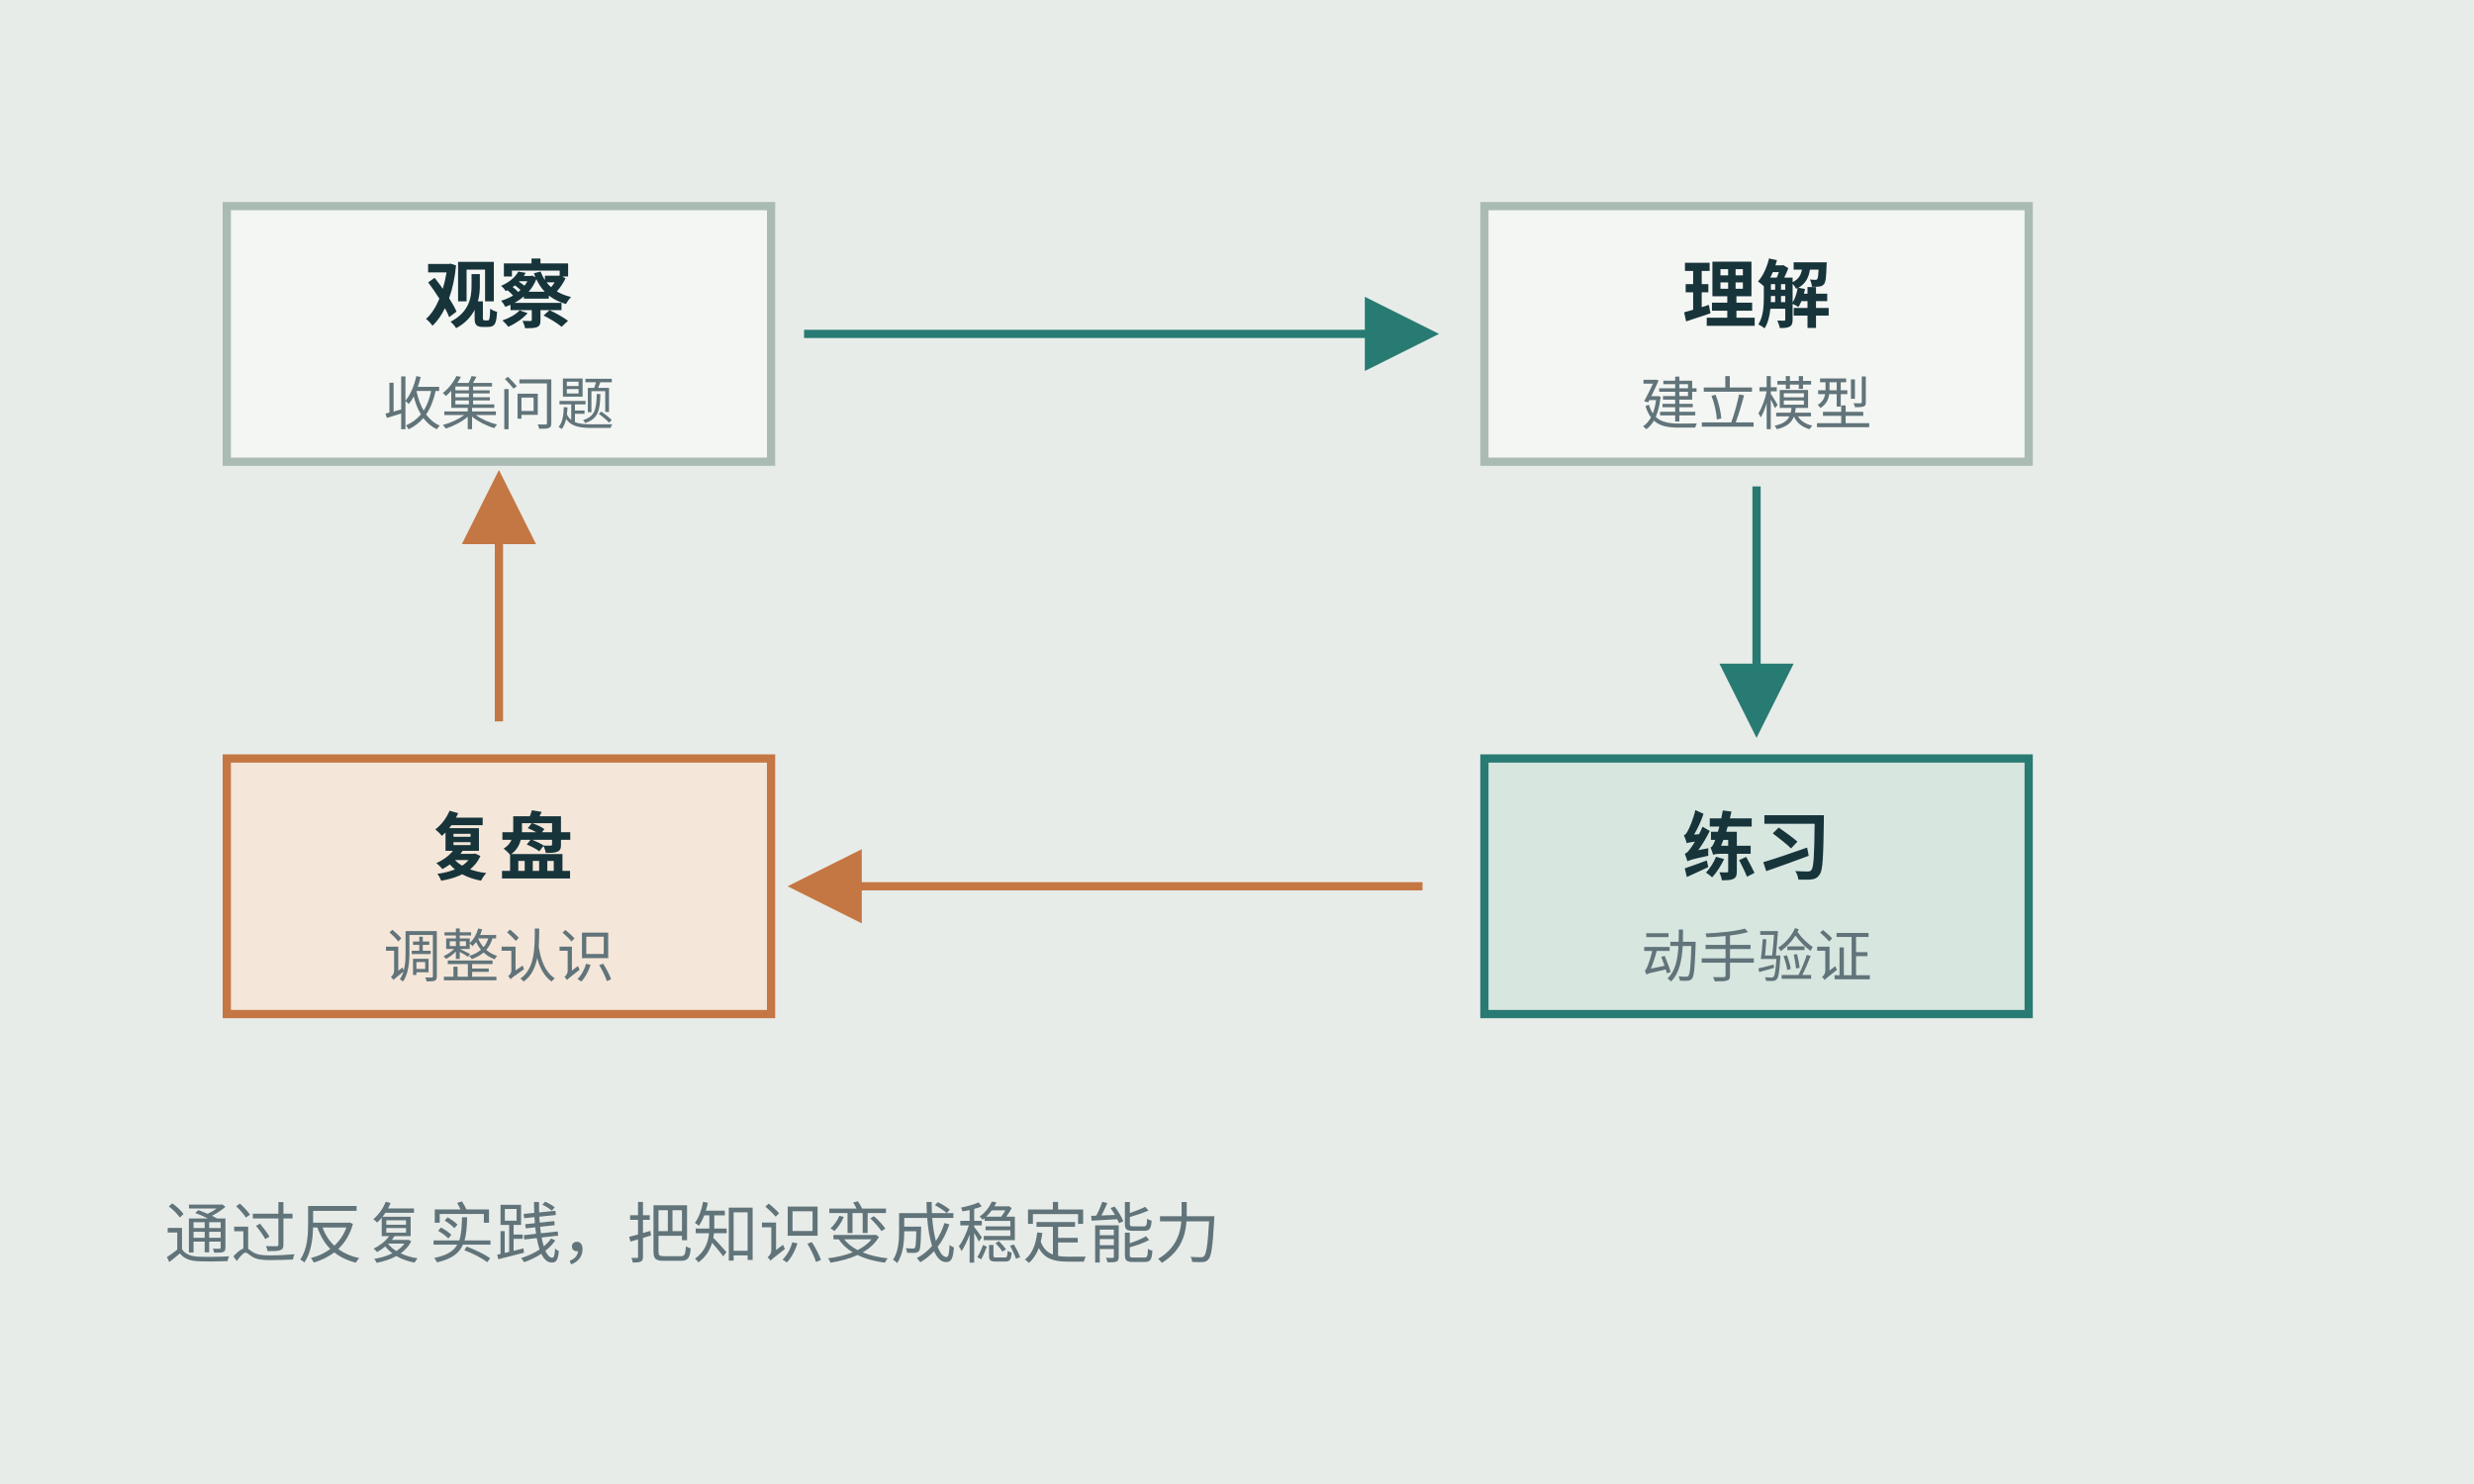
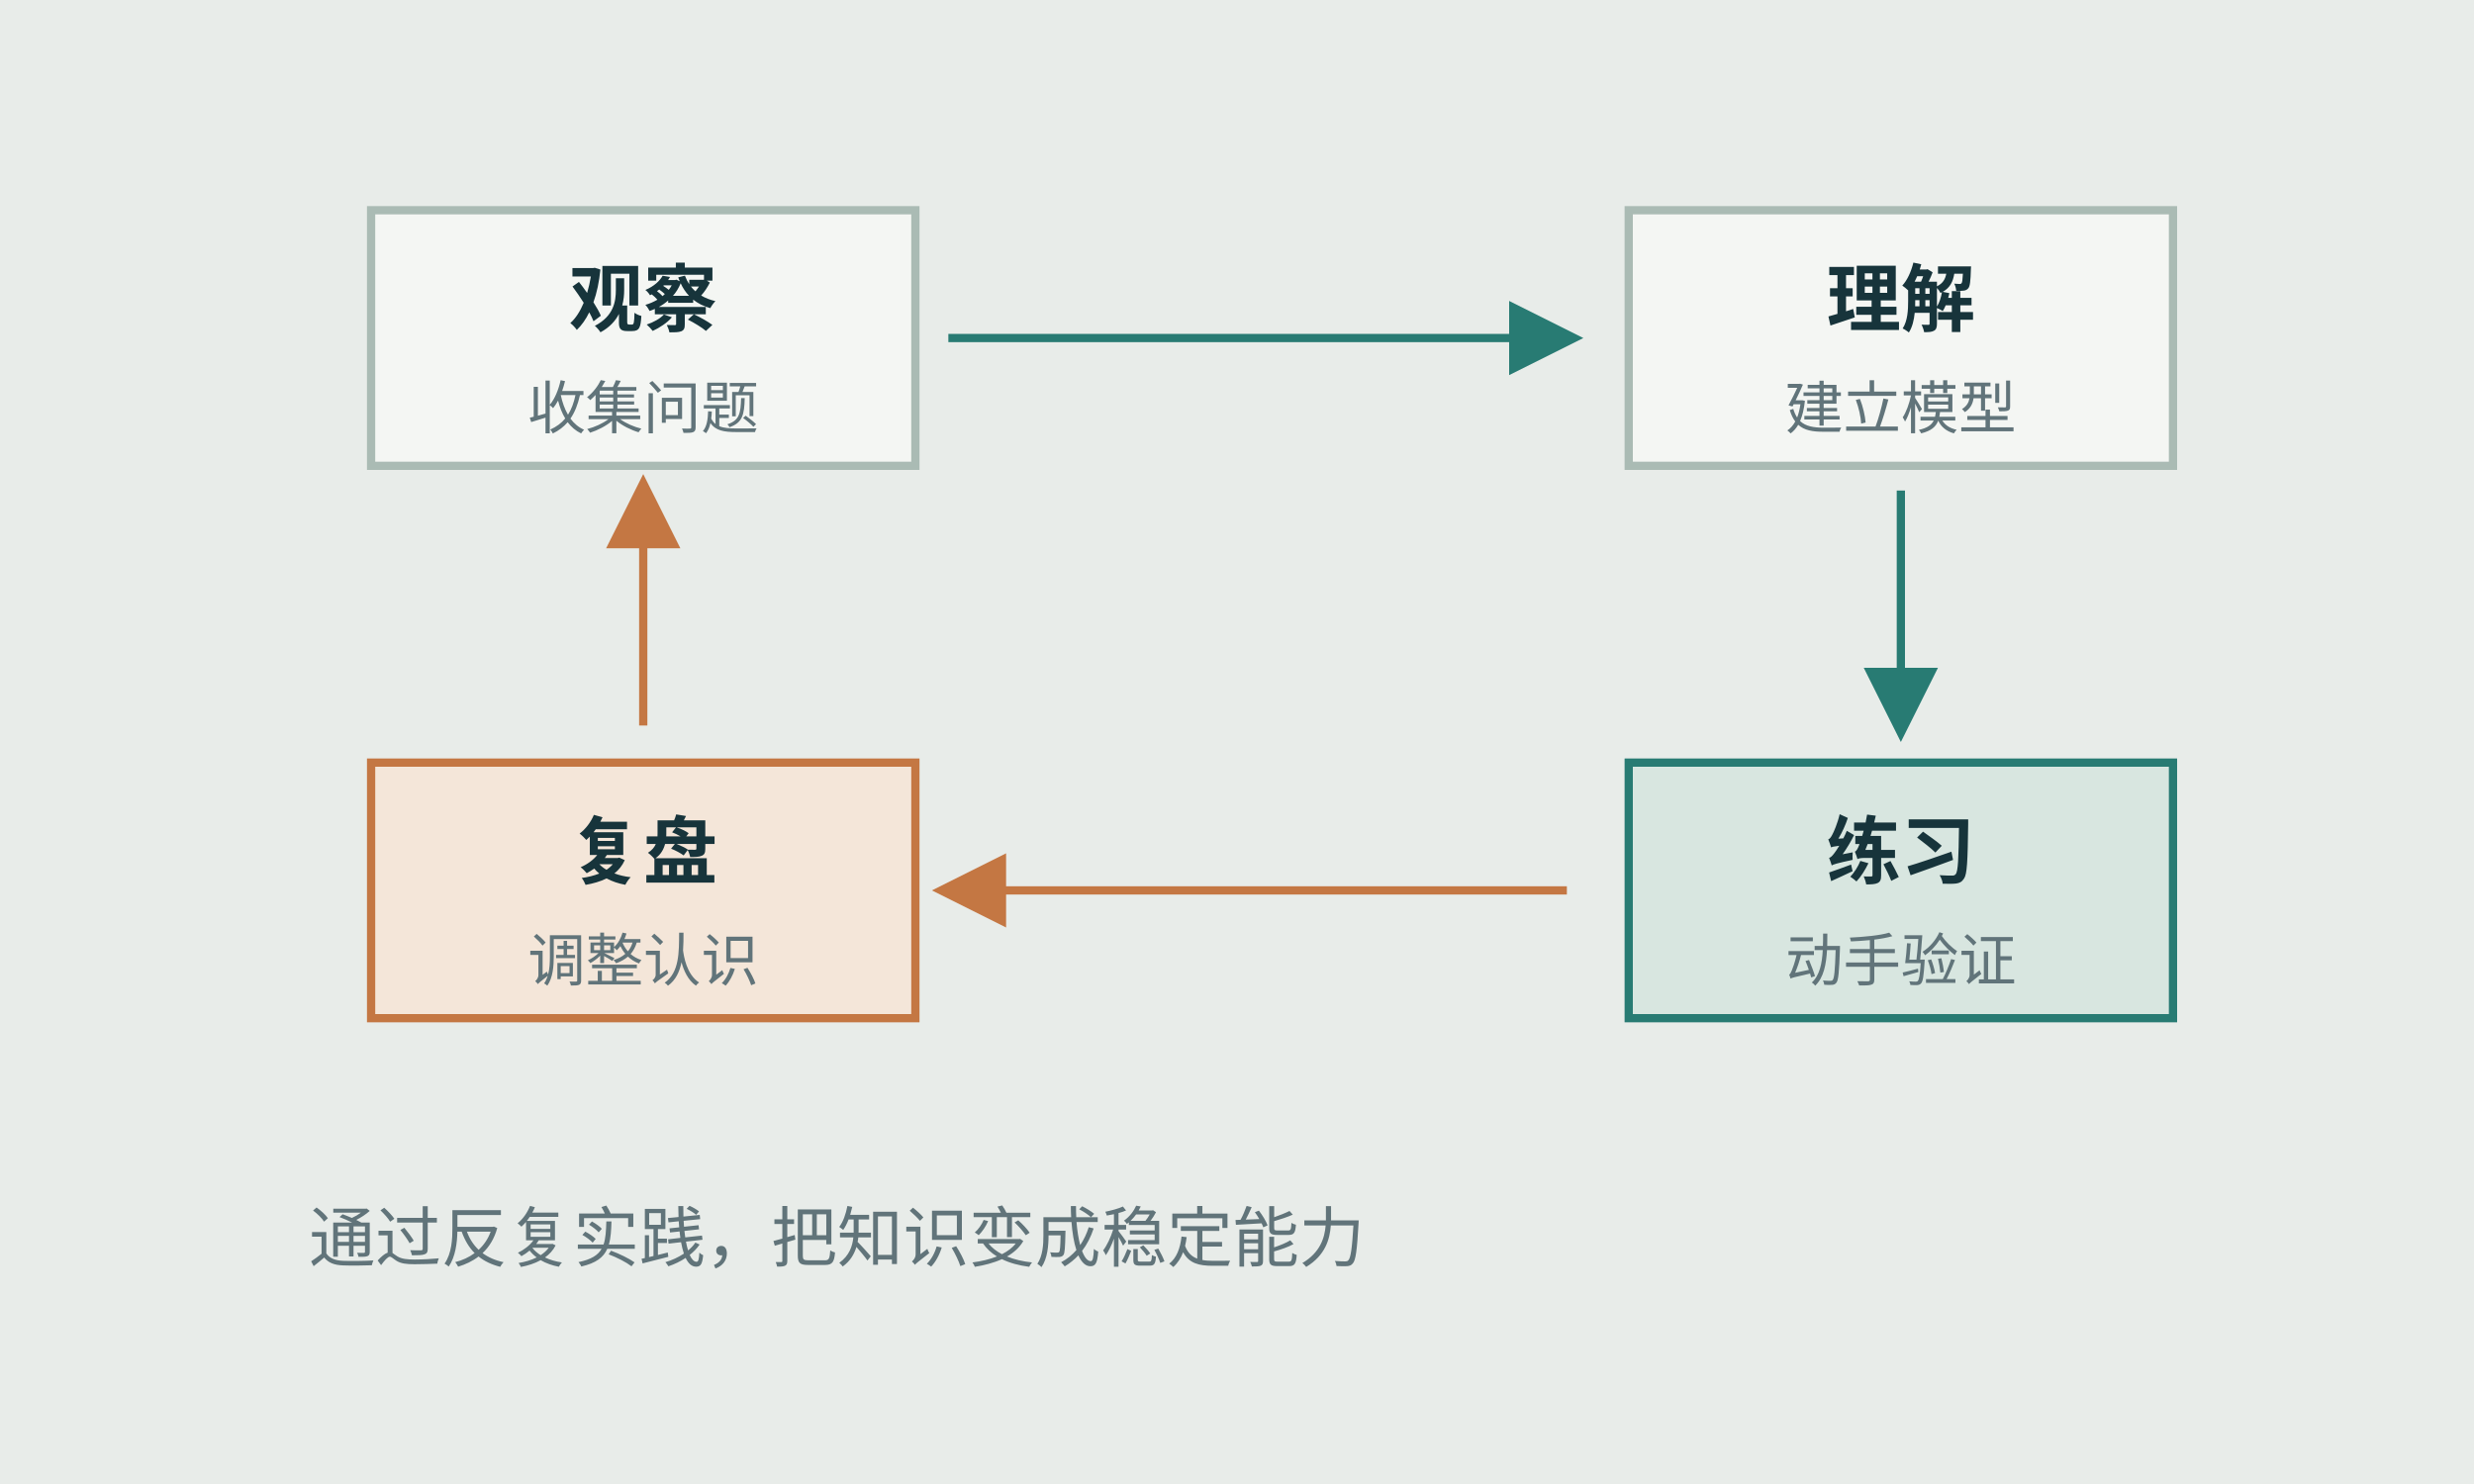
<svg xmlns="http://www.w3.org/2000/svg" width="600" height="360" viewBox="610 230 600 360" role="img" aria-labelledby="thumbnailTitle">
  <defs>
    <pattern id="grid" width="40" height="40" patternUnits="userSpaceOnUse">
      <path d="M40 0H0V40" fill="none" stroke="#AEBDB7" stroke-width="1" opacity=".20" />
    </pattern>
    <marker id="tealArrow" markerWidth="9" markerHeight="9" refX="7" refY="4.5" orient="auto">
      <path d="M0 0L9 4.5L0 9Z" fill="#287B73" />
    </marker>
    <marker id="orangeArrow" markerWidth="9" markerHeight="9" refX="7" refY="4.5" orient="auto">
      <path d="M0 0L9 4.5L0 9Z" fill="#C47743" />
    </marker>
  </defs>
  <rect x="610" y="230" width="600" height="360" fill="#E8ECE9" />
-   <rect x="665" y="280" width="132" height="62" fill="#F4F6F3" stroke="#AABBB4" stroke-width="2" />
-   <text x="731.0" y="308.0" fill="#17343B" font-family="'Microsoft YaHei','Noto Sans SC',sans-serif" font-size="18" font-weight="650" text-anchor="middle">观察</text>
-   <text x="731.0" y="333.0" fill="#61747A" font-family="'Microsoft YaHei','Noto Sans SC',sans-serif" font-size="14" font-weight="500" text-anchor="middle">收集问题</text>
-   <rect x="970" y="280" width="132" height="62" fill="#F4F6F3" stroke="#AABBB4" stroke-width="2" />
-   <text x="1036.0" y="308.0" fill="#17343B" font-family="'Microsoft YaHei','Noto Sans SC',sans-serif" font-size="18" font-weight="650" text-anchor="middle">理解</text>
-   <text x="1036.0" y="333.0" fill="#61747A" font-family="'Microsoft YaHei','Noto Sans SC',sans-serif" font-size="14" font-weight="500" text-anchor="middle">建立模型</text>
-   <rect x="970" y="414" width="132" height="62" fill="#D8E6E0" stroke="#287B73" stroke-width="2" />
-   <text x="1036.0" y="442.0" fill="#17343B" font-family="'Microsoft YaHei','Noto Sans SC',sans-serif" font-size="18" font-weight="650" text-anchor="middle">练习</text>
-   <text x="1036.0" y="467.0" fill="#61747A" font-family="'Microsoft YaHei','Noto Sans SC',sans-serif" font-size="14" font-weight="500" text-anchor="middle">动手验证</text>
-   <rect x="665" y="414" width="132" height="62" fill="#F4E6D9" stroke="#C47743" stroke-width="2" />
-   <text x="731.0" y="442.0" fill="#17343B" font-family="'Microsoft YaHei','Noto Sans SC',sans-serif" font-size="18" font-weight="650" text-anchor="middle">复盘</text>
-   <text x="731.0" y="467.0" fill="#61747A" font-family="'Microsoft YaHei','Noto Sans SC',sans-serif" font-size="14" font-weight="500" text-anchor="middle">调整认识</text>
-   <path d="M805 311L955 311" fill="none" stroke="#287B73" stroke-width="2" marker-end="url(#tealArrow)" />
-   <path d="M1036 348L1036 405" fill="none" stroke="#287B73" stroke-width="2" marker-end="url(#tealArrow)" />
-   <path d="M955 445L805 445" fill="none" stroke="#C47743" stroke-width="2" marker-end="url(#orangeArrow)" />
-   <path d="M731 405L731 348" fill="none" stroke="#C47743" stroke-width="2" marker-end="url(#orangeArrow)" />
-   <text x="650" y="535" fill="#61747A" font-family="'Microsoft YaHei','Noto Sans SC',sans-serif" font-size="16" font-weight="500" text-anchor="start">通过反复实践，把知识变成稳定能力</text>
+   <g transform="translate(35 1)">
+     <rect x="665" y="280" width="132" height="62" fill="#F4F6F3" stroke="#AABBB4" stroke-width="2" />
+     <text x="731.0" y="308.0" fill="#17343B" font-family="'Microsoft YaHei','Noto Sans SC',sans-serif" font-size="18" font-weight="650" text-anchor="middle">观察</text>
+     <text x="731.0" y="333.0" fill="#61747A" font-family="'Microsoft YaHei','Noto Sans SC',sans-serif" font-size="14" font-weight="500" text-anchor="middle">收集问题</text>
+     <rect x="970" y="280" width="132" height="62" fill="#F4F6F3" stroke="#AABBB4" stroke-width="2" />
+     <text x="1036.0" y="308.0" fill="#17343B" font-family="'Microsoft YaHei','Noto Sans SC',sans-serif" font-size="18" font-weight="650" text-anchor="middle">理解</text>
+     <text x="1036.0" y="333.0" fill="#61747A" font-family="'Microsoft YaHei','Noto Sans SC',sans-serif" font-size="14" font-weight="500" text-anchor="middle">建立模型</text>
+     <rect x="970" y="414" width="132" height="62" fill="#D8E6E0" stroke="#287B73" stroke-width="2" />
+     <text x="1036.0" y="442.0" fill="#17343B" font-family="'Microsoft YaHei','Noto Sans SC',sans-serif" font-size="18" font-weight="650" text-anchor="middle">练习</text>
+     <text x="1036.0" y="467.0" fill="#61747A" font-family="'Microsoft YaHei','Noto Sans SC',sans-serif" font-size="14" font-weight="500" text-anchor="middle">动手验证</text>
+     <rect x="665" y="414" width="132" height="62" fill="#F4E6D9" stroke="#C47743" stroke-width="2" />
+     <text x="731.0" y="442.0" fill="#17343B" font-family="'Microsoft YaHei','Noto Sans SC',sans-serif" font-size="18" font-weight="650" text-anchor="middle">复盘</text>
+     <text x="731.0" y="467.0" fill="#61747A" font-family="'Microsoft YaHei','Noto Sans SC',sans-serif" font-size="14" font-weight="500" text-anchor="middle">调整认识</text>
+     <path d="M805 311L955 311" fill="none" stroke="#287B73" stroke-width="2" marker-end="url(#tealArrow)" />
+     <path d="M1036 348L1036 405" fill="none" stroke="#287B73" stroke-width="2" marker-end="url(#tealArrow)" />
+     <path d="M955 445L805 445" fill="none" stroke="#C47743" stroke-width="2" marker-end="url(#orangeArrow)" />
+     <path d="M731 405L731 348" fill="none" stroke="#C47743" stroke-width="2" marker-end="url(#orangeArrow)" />
+     <text x="650" y="535" fill="#61747A" font-family="'Microsoft YaHei','Noto Sans SC',sans-serif" font-size="16" font-weight="500" text-anchor="start">通过反复实践，把知识变成稳定能力</text>
+   </g>
</svg>
